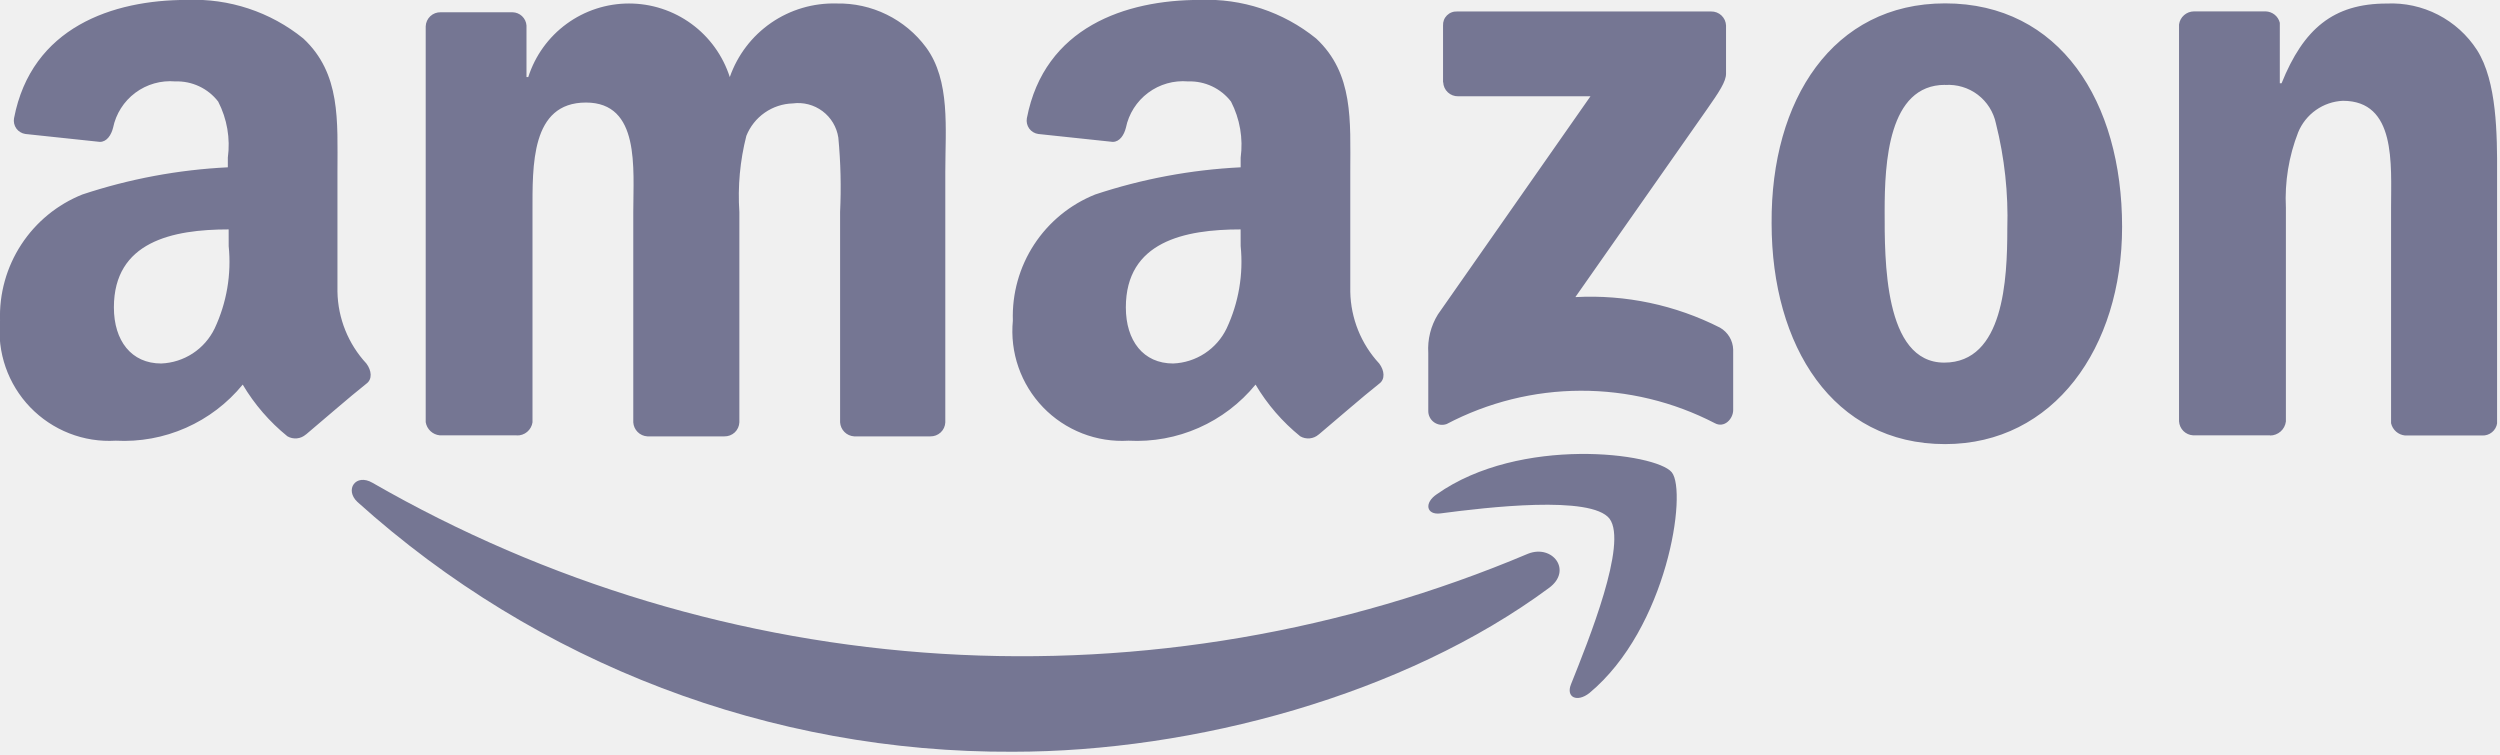
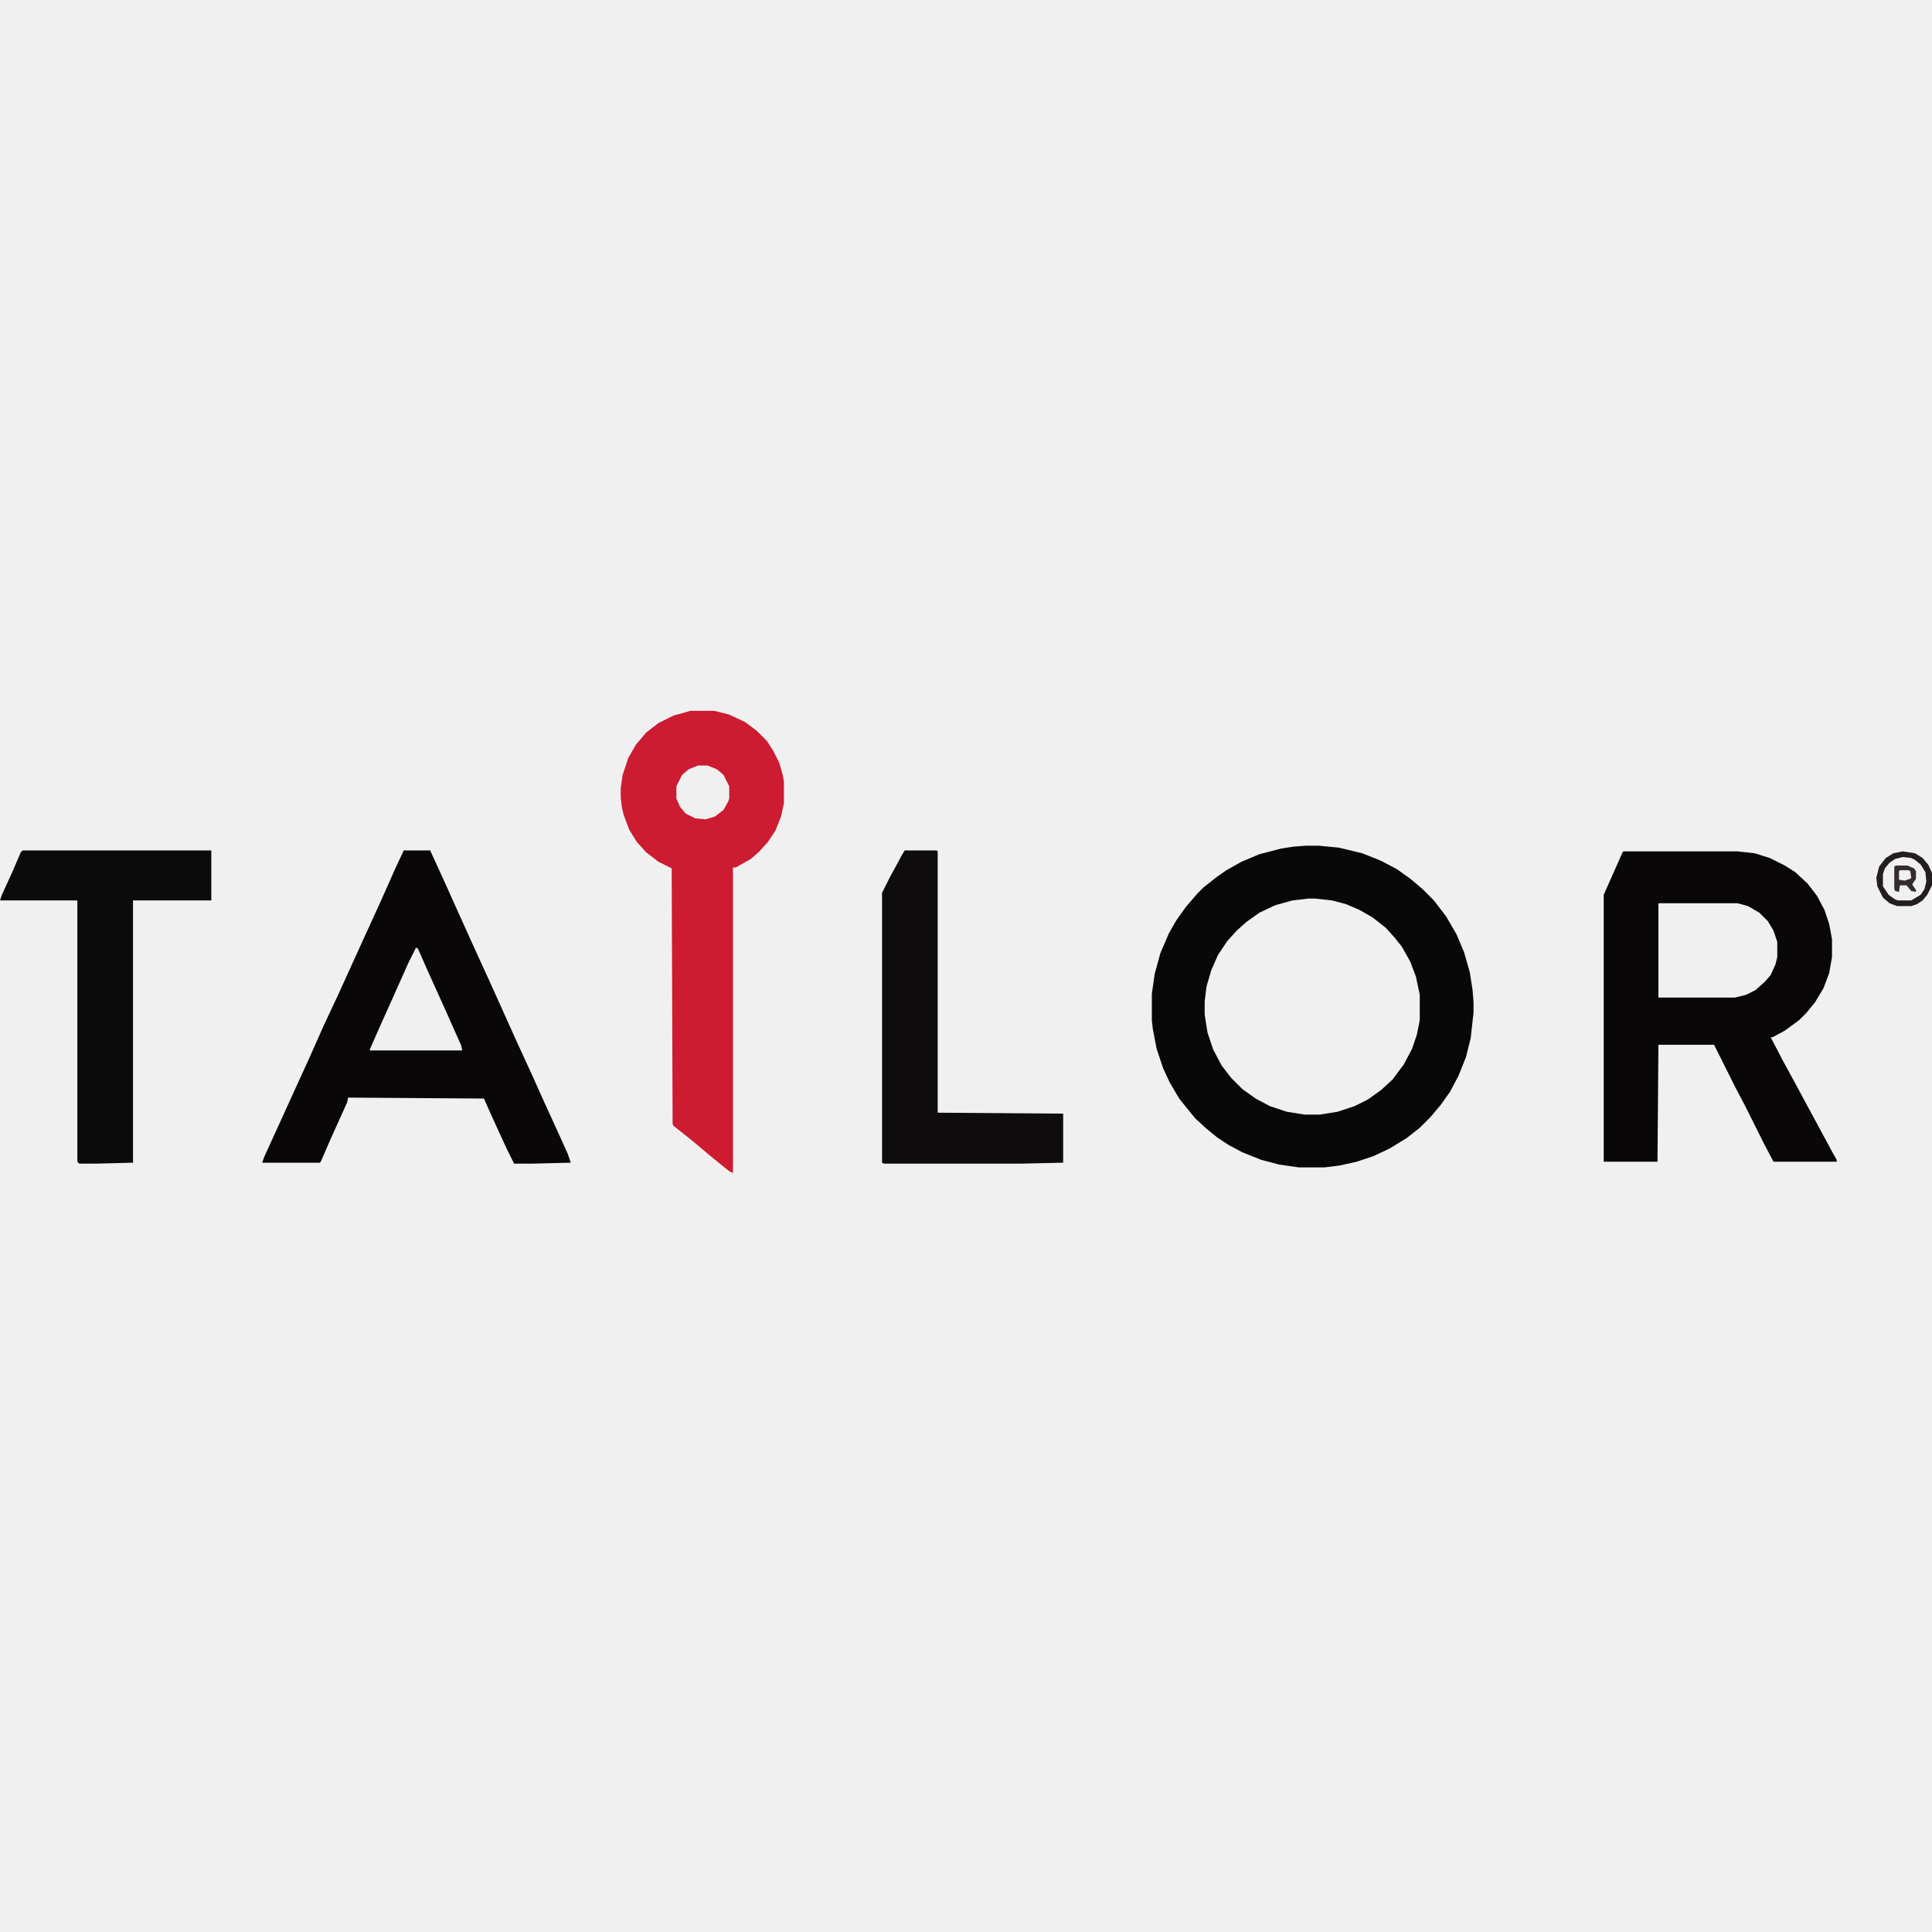
- <svg xmlns="http://www.w3.org/2000/svg" width="106" height="32" viewBox="0 0 106 32" fill="none">
-   <g clip-path="url(#clip0_14_33)">
-     <path fill-rule="evenodd" clip-rule="evenodd" d="M65.68 24.927C59.55 29.459 50.635 31.874 42.945 31.874C32.688 31.925 22.779 28.149 15.157 21.285C14.6 20.765 15.082 20.059 15.791 20.469C23.173 24.717 31.437 27.199 39.938 27.721C48.439 28.243 56.945 26.79 64.791 23.477C65.829 23.07 66.684 24.189 65.68 24.927Z" fill="#757693" />
-     <path fill-rule="evenodd" clip-rule="evenodd" d="M68.244 21.992C67.464 20.989 63.044 21.509 61.074 21.769C60.479 21.844 60.367 21.324 60.925 20.952C64.455 18.463 70.212 19.206 70.882 20.024C71.552 20.842 70.697 26.637 67.39 29.385C66.87 29.794 66.387 29.57 66.61 29.014C67.352 27.157 69.024 23.032 68.244 21.992Z" fill="#757693" />
-     <path fill-rule="evenodd" clip-rule="evenodd" d="M61.185 3.492V1.082C61.181 1.003 61.194 0.923 61.222 0.849C61.25 0.775 61.294 0.708 61.35 0.652C61.406 0.596 61.474 0.552 61.548 0.524C61.622 0.495 61.701 0.483 61.78 0.487H72.55C72.712 0.483 72.87 0.543 72.989 0.654C73.108 0.766 73.178 0.919 73.184 1.082V3.125C73.184 3.46 72.887 3.905 72.367 4.647L66.795 12.597C68.919 12.483 71.035 12.93 72.93 13.893C73.095 13.988 73.232 14.123 73.33 14.285C73.427 14.448 73.481 14.633 73.487 14.822V17.385C73.487 17.757 73.115 18.165 72.707 17.942C70.949 17.032 68.998 16.561 67.018 16.567C65.039 16.573 63.091 17.058 61.339 17.979C61.25 18.011 61.155 18.02 61.062 18.008C60.968 17.994 60.88 17.959 60.803 17.904C60.727 17.85 60.664 17.777 60.622 17.693C60.579 17.609 60.557 17.516 60.559 17.422V14.967C60.522 14.392 60.665 13.821 60.967 13.332L67.436 4.082H61.826C61.663 4.086 61.505 4.026 61.387 3.914C61.268 3.803 61.198 3.649 61.192 3.487L61.185 3.492ZM21.918 18.458H18.645C18.498 18.444 18.361 18.381 18.253 18.281C18.146 18.18 18.074 18.047 18.05 17.901V1.115C18.056 0.952 18.126 0.799 18.245 0.687C18.364 0.576 18.521 0.516 18.684 0.52H21.728C21.879 0.522 22.023 0.58 22.133 0.683C22.243 0.786 22.311 0.927 22.323 1.077V3.269H22.398C22.687 2.363 23.257 1.572 24.025 1.011C24.793 0.45 25.719 0.148 26.67 0.148C27.621 0.148 28.548 0.45 29.316 1.011C30.084 1.572 30.653 2.363 30.943 3.269C31.269 2.334 31.884 1.528 32.698 0.967C33.513 0.406 34.486 0.12 35.474 0.148C36.209 0.134 36.936 0.294 37.595 0.618C38.254 0.941 38.827 1.417 39.264 2.007C40.304 3.418 40.081 5.462 40.081 7.282V17.907C40.075 18.069 40.005 18.223 39.886 18.334C39.767 18.445 39.61 18.506 39.447 18.502H36.215C36.06 18.492 35.915 18.427 35.805 18.317C35.695 18.207 35.63 18.061 35.62 17.907V8.991C35.67 7.938 35.645 6.883 35.545 5.833C35.477 5.387 35.237 4.985 34.876 4.714C34.514 4.443 34.061 4.325 33.614 4.385C33.187 4.397 32.774 4.534 32.424 4.778C32.074 5.022 31.804 5.363 31.645 5.76C31.376 6.814 31.276 7.905 31.349 8.991V17.907C31.342 18.069 31.272 18.223 31.154 18.334C31.035 18.445 30.877 18.506 30.714 18.502H27.446C27.291 18.492 27.145 18.427 27.036 18.317C26.926 18.207 26.86 18.061 26.851 17.907V8.991C26.851 7.133 27.148 4.348 24.844 4.348C22.504 4.348 22.578 7.023 22.578 8.991V17.907C22.555 18.065 22.474 18.21 22.35 18.313C22.227 18.416 22.07 18.469 21.91 18.463L21.918 18.458ZM82.472 0.143C87.339 0.143 89.977 4.304 89.977 9.617C89.977 14.743 87.079 18.83 82.472 18.83C77.717 18.83 75.116 14.67 75.116 9.468C75.079 4.23 77.716 0.143 82.472 0.143ZM82.472 3.598C80.062 3.598 79.909 6.905 79.909 8.948C79.909 10.992 79.872 15.375 82.435 15.375C84.962 15.375 85.11 11.845 85.11 9.691C85.156 8.19 84.993 6.69 84.627 5.233C84.525 4.747 84.251 4.314 83.855 4.014C83.459 3.715 82.968 3.569 82.472 3.603V3.598ZM96.254 18.458H92.986C92.831 18.449 92.685 18.383 92.575 18.274C92.466 18.164 92.4 18.018 92.391 17.863V1.04C92.411 0.886 92.487 0.745 92.603 0.643C92.72 0.54 92.87 0.484 93.025 0.483H96.069C96.207 0.488 96.34 0.538 96.448 0.625C96.555 0.712 96.631 0.832 96.664 0.966V3.53H96.739C97.667 1.226 98.93 0.15 101.197 0.15C101.951 0.115 102.701 0.279 103.372 0.624C104.043 0.97 104.613 1.485 105.023 2.118C105.878 3.456 105.878 5.722 105.878 7.356V17.945C105.856 18.095 105.779 18.231 105.661 18.327C105.544 18.423 105.395 18.472 105.244 18.465H101.976C101.834 18.451 101.701 18.394 101.594 18.301C101.487 18.207 101.413 18.083 101.381 17.945V8.806C101.381 6.949 101.604 4.274 99.337 4.274C98.927 4.293 98.531 4.429 98.195 4.666C97.859 4.903 97.598 5.231 97.442 5.611C97.045 6.627 96.868 7.716 96.922 8.806V17.871C96.902 18.034 96.823 18.185 96.7 18.294C96.577 18.403 96.419 18.465 96.254 18.466V18.458ZM52.604 10.434C52.725 11.63 52.519 12.837 52.009 13.925C51.802 14.355 51.481 14.721 51.082 14.983C50.682 15.245 50.219 15.393 49.742 15.412C48.474 15.412 47.736 14.445 47.736 13.034C47.736 10.243 50.224 9.727 52.602 9.727L52.604 10.434ZM55.91 18.424C55.804 18.517 55.672 18.573 55.532 18.587C55.392 18.6 55.252 18.57 55.13 18.499C54.373 17.887 53.732 17.144 53.235 16.307C52.587 17.099 51.762 17.727 50.826 18.14C49.89 18.554 48.87 18.74 47.849 18.685C47.178 18.725 46.507 18.619 45.882 18.374C45.257 18.129 44.691 17.752 44.226 17.269C43.76 16.785 43.404 16.206 43.183 15.572C42.962 14.938 42.881 14.264 42.945 13.595C42.907 12.453 43.221 11.326 43.846 10.369C44.471 9.412 45.376 8.67 46.437 8.246C48.431 7.584 50.505 7.197 52.604 7.094V6.685C52.715 5.87 52.572 5.039 52.195 4.307C51.982 4.03 51.705 3.808 51.389 3.66C51.072 3.511 50.725 3.44 50.375 3.452C49.77 3.4 49.167 3.571 48.681 3.934C48.194 4.297 47.858 4.826 47.737 5.421C47.662 5.718 47.477 6.016 47.18 6.016L44.022 5.681C43.946 5.67 43.872 5.644 43.806 5.604C43.74 5.565 43.683 5.512 43.638 5.45C43.593 5.387 43.561 5.316 43.544 5.241C43.527 5.166 43.525 5.088 43.539 5.013C44.282 1.149 47.737 -0.003 50.857 -0.003C52.65 -0.079 54.409 0.502 55.804 1.632C57.401 3.119 57.252 5.124 57.252 7.279V12.369C57.273 13.5 57.71 14.584 58.479 15.413C58.702 15.71 58.739 16.081 58.479 16.268C57.767 16.828 56.579 17.869 55.91 18.427V18.424ZM9.696 10.434C9.818 11.63 9.612 12.837 9.102 13.925C8.894 14.355 8.574 14.721 8.175 14.983C7.775 15.245 7.312 15.393 6.835 15.412C5.567 15.412 4.829 14.445 4.829 13.034C4.829 10.243 7.317 9.727 9.695 9.727L9.696 10.434ZM12.966 18.424C12.86 18.517 12.728 18.573 12.588 18.587C12.448 18.6 12.308 18.57 12.186 18.499C11.43 17.887 10.788 17.144 10.291 16.307C9.644 17.099 8.818 17.727 7.882 18.14C6.946 18.554 5.926 18.74 4.905 18.685C4.234 18.725 3.563 18.619 2.938 18.374C2.313 18.129 1.748 17.752 1.282 17.269C0.816 16.785 0.46 16.206 0.239 15.572C0.018 14.938 -0.063 14.264 0.001 13.595C-0.037 12.453 0.277 11.326 0.902 10.369C1.527 9.412 2.432 8.67 3.493 8.246C5.487 7.584 7.561 7.197 9.66 7.094V6.685C9.771 5.87 9.628 5.039 9.251 4.307C9.038 4.03 8.761 3.808 8.445 3.66C8.128 3.511 7.781 3.44 7.431 3.452C6.827 3.4 6.224 3.571 5.737 3.934C5.251 4.297 4.915 4.826 4.793 5.421C4.718 5.718 4.533 6.016 4.236 6.016L1.078 5.681C1.002 5.67 0.928 5.644 0.862 5.604C0.796 5.565 0.739 5.512 0.694 5.45C0.649 5.387 0.617 5.316 0.6 5.241C0.583 5.166 0.581 5.088 0.595 5.013C1.338 1.149 4.793 -0.003 7.913 -0.003C9.706 -0.079 11.466 0.502 12.86 1.632C14.457 3.119 14.308 5.124 14.308 7.279V12.369C14.329 13.5 14.766 14.584 15.535 15.413C15.758 15.71 15.795 16.081 15.535 16.268C14.828 16.825 13.64 17.865 12.971 18.424H12.966Z" fill="#757693" />
-   </g>
-   <defs>
-     <clipPath id="clip0_14_33">
-       <rect width="105.876" height="31.875" fill="white" />
-     </clipPath>
-   </defs>
+ <svg xmlns="http://www.w3.org/2000/svg" version="1.1" viewBox="0 0 2048 541" width="1280" height="1280">
+   <path transform="translate(1384,143)" d="m0 0h14l21 2 25 6 20 8 17 9 14 10 13 11 12 12 13 17 11 19 8 19 6 21 3 19 1 13v11l-3 27-5 20-8 20-9 17-10 14-11 13-11 11-14 11-18 11-17 8-18 6-18 4-16 2h-27l-21-3-19-5-20-8-15-8-12-8-11-9-12-11-9-11-8-10-10-17-7-15-7-21-4-21-1-9v-28l3-21 6-22 9-21 8-14 10-14 12-14 7-7 14-11 10-7 16-9 19-8 23-6 13-2zm3 56-17 2-18 5-17 8-14 10-10 9-10 11-10 15-7 16-5 17-2 16v14l3 19 6 18 9 17 10 13 12 12 14 10 15 8 18 6 19 3h16l19-3 18-6 14-7 14-10 12-11 12-16 9-17 5-15 3-15v-27l-4-19-6-16-9-16-8-10-9-10-14-11-14-8-14-6-15-4-18-2z" fill="#090808" />
+   <path transform="translate(1721,149)" d="m0 0h121l18 2 16 5 16 8 11 7 13 12 10 13 8 15 5 15 3 16v19l-3 17-6 16-9 15-9 11-8 8-15 11-13 7h-2l13 25 12 22 14 26 13 24 14 26 4 7v2h-67l-10-19-20-40-10-19-23-46h-59l-1 124h-57v-283l20-45zm37 55v100h81l12-3 10-5 10-9 6-7 5-11 2-8v-16l-4-12-6-10-9-9-12-7-11-3z" fill="#090707" />
+   <path transform="translate(428,148)" d="m0 0h28l16 35 13 29 19 42 16 35 27 60 17 37 13 29 16 35 9 20 3 9-41 1h-19l-8-16-16-35-8-18-144-1-1 5-18 40-10 23-1 1h-61l2-6 16-35 15-33 16-35 16-36 15-32 30-66 16-35 16-36zm13 103-8 16-17 38-13 29-11 25v1h98l-1-5-16-36-19-42-11-25z" fill="#090707" />
+   <path transform="translate(732)" d="m0 0h25l16 4 17 8 12 9 11 11 7 11 6 12 4 14 1 6v23l-3 14-6 15-8 12-9 10-9 8-16 9h-3v324l-4-2-10-8-11-9-13-11-11-9-14-11-1-2-1-271-14-7-13-10-10-11-8-13-6-16-2-9-1-9v-10l2-14 6-18 8-14 11-13 13-10 16-8zm8 58-10 4-7 6-6 12v13l4 9 6 7 10 5 11 1 10-3 9-7 5-9 1-3v-13l-6-12-7-6-10-4z" fill="#CD1B32" />
+   <path transform="translate(24,148)" d="m0 0h200v53h-83v278l-39 1h-18l-2-2v-277h-82l2-6 11-24 9-21z" fill="#0C0B0B" />
+   <path transform="translate(959,148)" d="m0 0h34l1 1v277l133 1v52l-45 1h-145l-2-1v-286l8-16 13-24z" fill="#0E0C0C" />
+   <path transform="translate(2017,149)" d="m0 0 13 2 8 5 6 7 4 9v13l-5 10-5 6-6 4-6 2h-15l-8-3-7-6-6-12-1-9 3-12 7-9 8-5zm0 6-8 2-6 4-5 6-2 6v13l6 9 7 5 3 1h14l10-6 4-6 2-8-1-10-5-8-6-5-4-2z" fill="#231D1D" />
+   <path transform="translate(2010,164)" d="m0 0h12l7 3 2 3v8l-4 6 4 6v2l-5-1-5-6h-7l-1 7-4-1-1-2v-24zm4 5-1 1v9l6 1 6-2 1-1-1-7-2-1z" fill="#352B2C" />
</svg>
